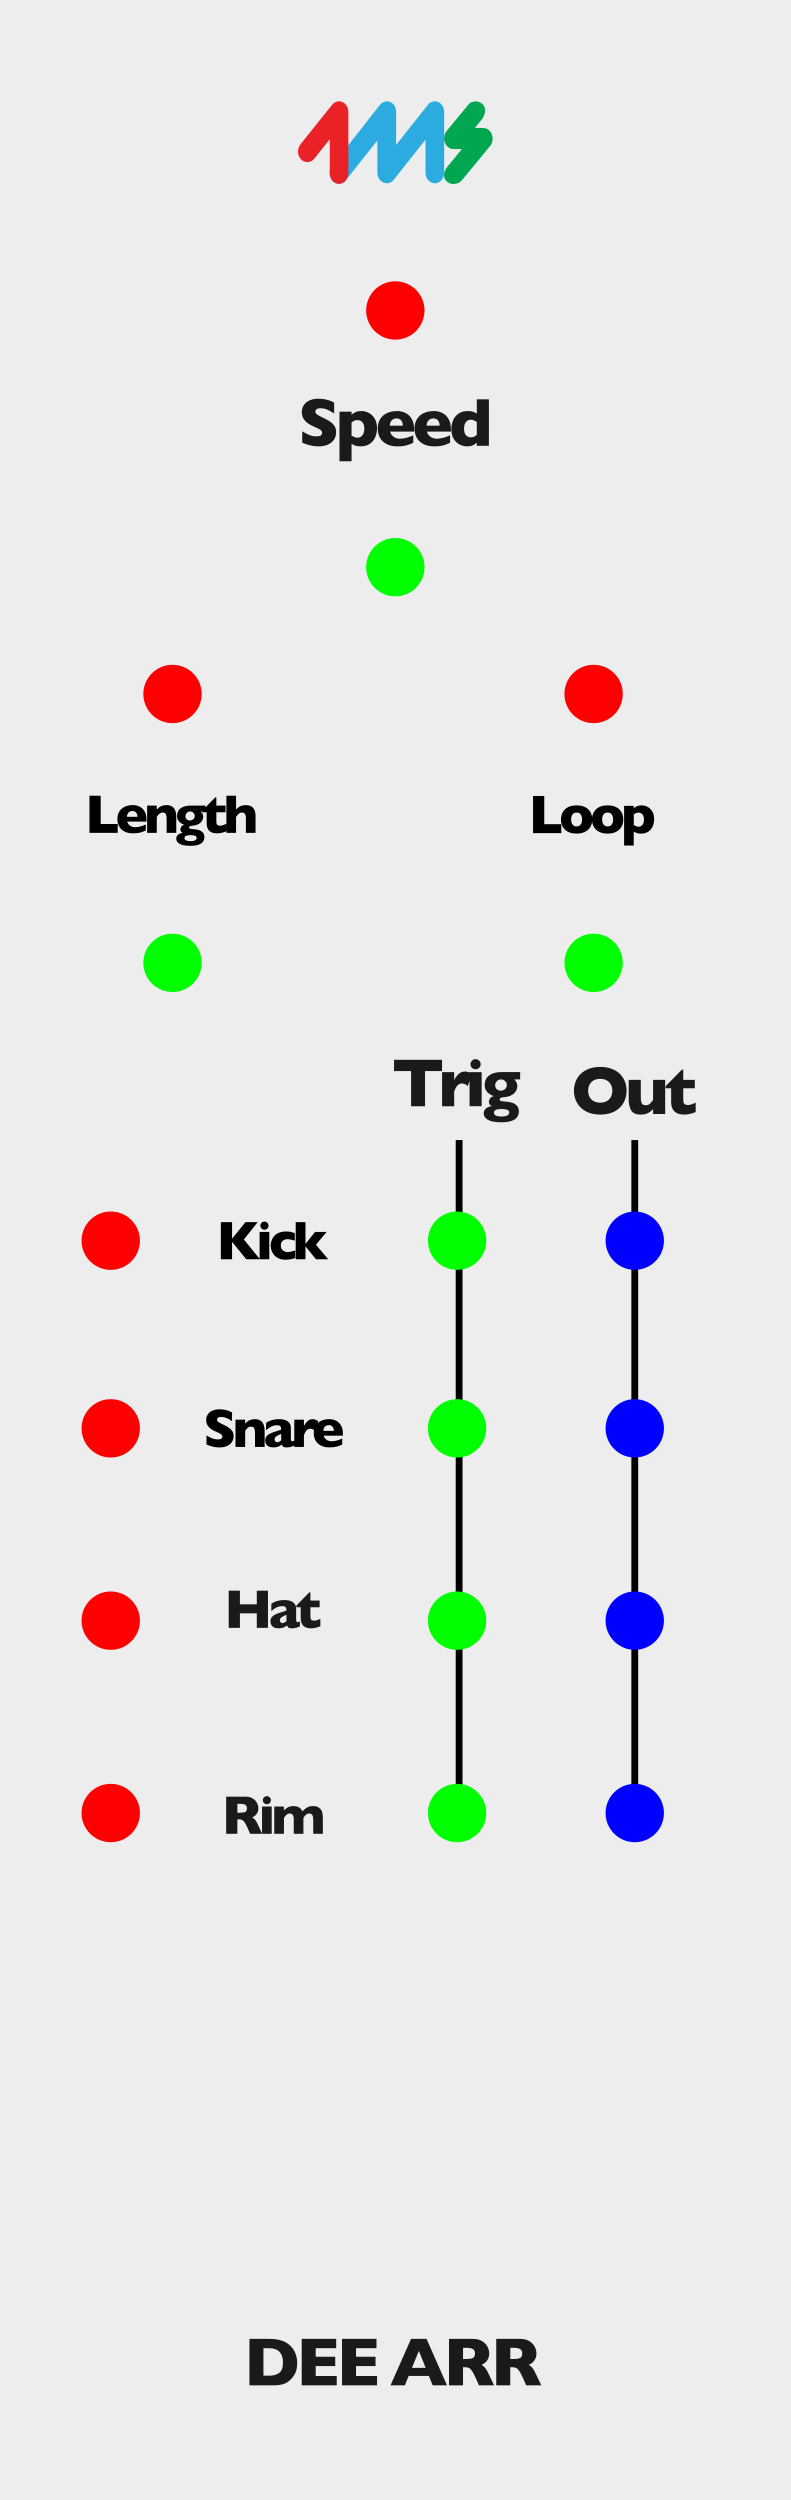
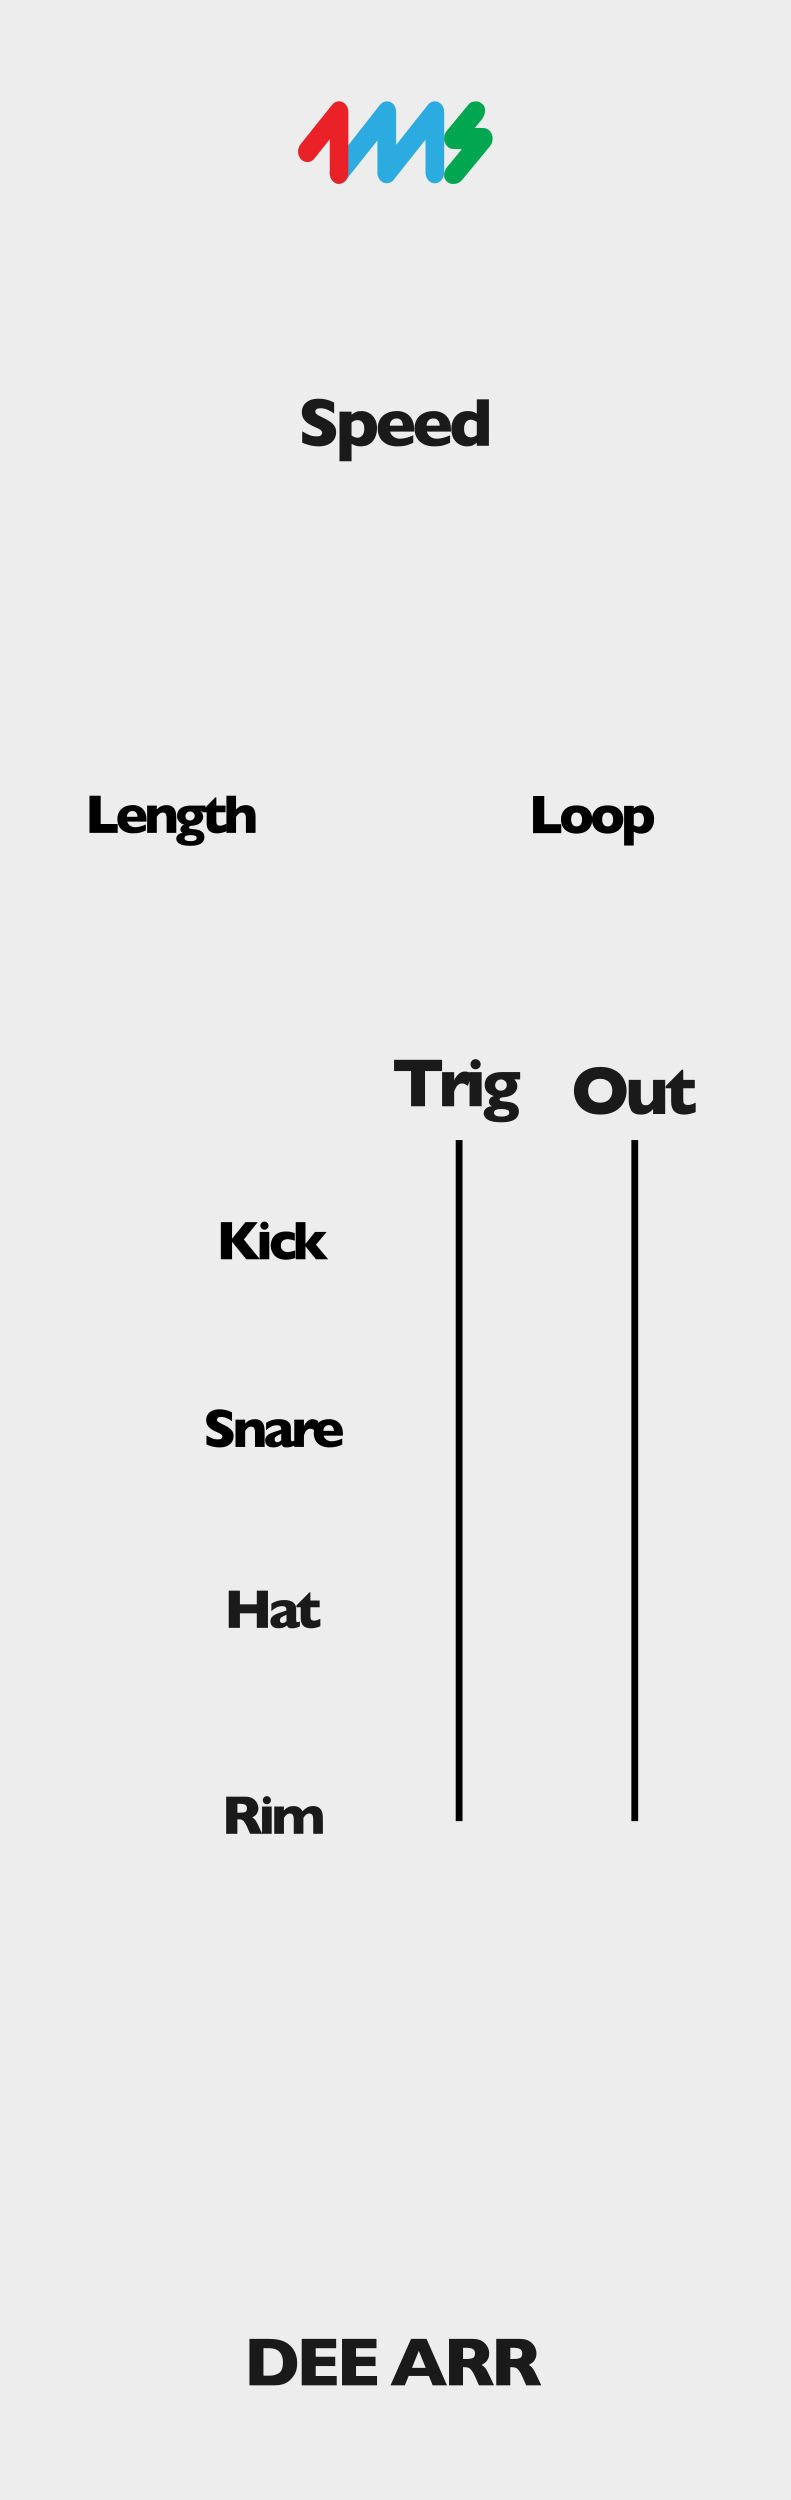
<svg xmlns="http://www.w3.org/2000/svg" width="40.64mm" height="128.5mm" viewBox="0 0 40.64 128.5" version="1.1" id="svg1">
  <defs id="defs1" />
  <g id="layer1" style="display:inline">
    <path style="font-weight:bold;font-size:3.528px;line-height:2.886px;font-family:'Gill Sans';-inkscape-font-specification:'Gill Sans Bold';text-align:center;letter-spacing:-0.212px;word-spacing:-0.132px;text-anchor:middle;fill:#1a1a1a;stroke-width:0.5" d="m 19.36,42.982 h -1.814 v -2.387 h 0.72 v 1.816 h 1.094 z m 2.041,-0.878 q 0,0.262 -0.114,0.467 -0.114,0.205 -0.341,0.324 -0.226,0.119 -0.551,0.119 -0.326,0 -0.553,-0.119 -0.226,-0.119 -0.339,-0.324 -0.112,-0.205 -0.112,-0.467 0,-0.198 0.062,-0.36 0.064,-0.162 0.191,-0.286 0.129,-0.126 0.317,-0.193 0.188,-0.067 0.434,-0.067 0.248,0 0.438,0.069 0.191,0.067 0.315,0.189 0.126,0.122 0.189,0.286 0.064,0.164 0.064,0.362 z m -0.653,0 q 0,-0.208 -0.091,-0.326 -0.09,-0.119 -0.262,-0.119 -0.171,0 -0.262,0.119 -0.09,0.117 -0.09,0.326 0,0.207 0.091,0.327 0.091,0.121 0.26,0.121 0.172,0 0.262,-0.119 0.091,-0.121 0.091,-0.329 z m 2.699,0 q 0,0.262 -0.114,0.467 -0.114,0.205 -0.341,0.324 -0.226,0.119 -0.551,0.119 -0.326,0 -0.553,-0.119 -0.226,-0.119 -0.339,-0.324 -0.112,-0.205 -0.112,-0.467 0,-0.198 0.062,-0.36 0.064,-0.162 0.191,-0.286 0.129,-0.126 0.317,-0.193 0.188,-0.067 0.434,-0.067 0.248,0 0.438,0.069 0.191,0.067 0.315,0.189 0.126,0.122 0.189,0.286 0.064,0.164 0.064,0.362 z m -0.653,0 q 0,-0.208 -0.091,-0.326 -0.09,-0.119 -0.262,-0.119 -0.171,0 -0.262,0.119 -0.09,0.117 -0.09,0.326 0,0.207 0.091,0.327 0.091,0.121 0.26,0.121 0.172,0 0.262,-0.119 0.091,-0.121 0.091,-0.329 z m 2.689,-0.01 q 0,0.176 -0.05,0.339 -0.05,0.164 -0.153,0.296 -0.102,0.131 -0.264,0.208 -0.16,0.076 -0.374,0.076 -0.172,0 -0.272,-0.036 -0.098,-0.036 -0.196,-0.096 v 0.899 h -0.62 v -2.551 h 0.62 v 0.158 q 0.093,-0.081 0.205,-0.134 0.114,-0.055 0.307,-0.055 0.191,0 0.376,0.095 0.184,0.095 0.303,0.296 0.119,0.2 0.119,0.505 z m -0.653,0.014 q 0,-0.158 -0.05,-0.257 -0.05,-0.1 -0.129,-0.143 -0.079,-0.045 -0.164,-0.045 -0.11,0 -0.181,0.036 -0.071,0.034 -0.133,0.088 v 0.67 q 0.033,0.017 0.069,0.04 0.038,0.021 0.074,0.036 0.038,0.015 0.079,0.026 0.043,0.01 0.091,0.01 0.146,0 0.245,-0.124 0.098,-0.124 0.098,-0.338 z" id="text2-8-2" aria-label="Loop" />
    <path id="rect1" style="fill:#ededed;stroke-width:1" d="M -3.264,-1.216 H 44.168 V 130.316 H -3.264 Z" />
    <g id="g2" style="stroke-width:2.835" transform="matrix(0.3527933,0,0,0.3527799,10.15791,3.2942821e-4)">
      <path id="path31" d="m 20.6,26.79 c -0.37,0 -0.71,-0.17 -0.97,-0.47 -0.51,-0.6 -0.52,-1.54 -0.04,-2.16 l 6.97,-8.88 c 0.38,-0.48 1.05,-0.65 1.57,-0.39 0.52,0.26 0.79,0.82 0.79,1.45 v 4.77 l 4.64,-5.85 c 0.38,-0.48 1.01,-0.64 1.53,-0.38 0.5,0.25 0.83,0.81 0.83,1.44 v 8.82 c 0,0.86 -0.61,1.57 -1.36,1.57 -0.75,0 -1.36,-0.7 -1.36,-1.57 v -4.79 l -4.64,5.85 c -0.38,0.48 -1.01,0.64 -1.54,0.38 -0.5,-0.24 -0.83,-0.81 -0.83,-1.44 v -4.67 l -4.61,5.8 c -0.26,0.32 -0.62,0.51 -1,0.51 h 0.02 z" style="fill:#2cabe1;stroke-width:2.835" />
      <path id="path32" d="m 20.6,26.79 c -0.75,0 -1.35,-0.7 -1.35,-1.57 v -4.93 l -2.26,2.84 c -0.5,0.63 -1.44,0.65 -1.97,0.04 -0.51,-0.6 -0.52,-1.53 -0.03,-2.15 l 4.61,-5.76 c 0.26,-0.32 0.63,-0.5 1,-0.5 0.18,0 0.37,0.04 0.54,0.12 0.5,0.25 0.82,0.81 0.82,1.44 v 8.89 c 0,0.86 -0.61,1.57 -1.36,1.57 v 0 z" style="fill:#ea2228;stroke-width:2.835" />
      <path id="path33" d="m 37.2,26.81 v 0 c -0.35,0 -0.68,-0.15 -0.94,-0.42 -0.76,-0.78 -0.14,-1.84 0.29,-2.3 L 38.5,21.73 37.24,21.71 C 36.68,21.7 36.2,21.31 36,20.71 35.81,20.15 35.93,19.5 36.29,19.07 l 3.16,-3.83 c 0.23,-0.28 0.55,-0.48 1.13,-0.47 0.33,0 0.67,0.17 0.92,0.4 0.71,0.66 0.29,1.7 -0.07,2.2 l -1.04,1.26 1.26,0.02 c 0.56,0.01 1.04,0.4 1.24,1 0.19,0.56 0.07,1.21 -0.29,1.64 l -4.1,4.97 c -0.35,0.35 -0.65,0.55 -1.3,0.54 v 0 z" style="fill:#00a650;stroke-width:2.835" />
    </g>
    <path style="font-weight:bold;font-size:3.528px;line-height:2.886px;font-family:'Gill Sans';-inkscape-font-specification:'Gill Sans Bold';text-align:center;letter-spacing:-0.212px;word-spacing:-0.132px;text-anchor:middle;fill:#1a1a1a;stroke-width:0.5" d="m 17.277,22.219 q 0,0.224 -0.115,0.388 -0.114,0.164 -0.319,0.251 -0.205,0.086 -0.47,0.086 -0.074,0 -0.183,-0.01 -0.107,-0.009 -0.286,-0.052 -0.177,-0.043 -0.37,-0.127 v -0.586 q 0.181,0.112 0.355,0.186 0.176,0.074 0.376,0.074 0.184,0 0.238,-0.06 0.055,-0.062 0.055,-0.115 0,-0.096 -0.093,-0.162 -0.093,-0.067 -0.27,-0.138 -0.196,-0.083 -0.345,-0.179 -0.148,-0.098 -0.243,-0.245 -0.093,-0.146 -0.093,-0.346 0,-0.193 0.095,-0.348 0.095,-0.157 0.289,-0.25 0.195,-0.093 0.475,-0.093 0.2,0 0.369,0.04 0.171,0.038 0.281,0.086 0.11,0.048 0.152,0.076 v 0.56 q -0.146,-0.105 -0.327,-0.188 -0.179,-0.083 -0.384,-0.083 -0.134,0 -0.195,0.052 -0.06,0.052 -0.06,0.127 0,0.071 0.06,0.122 0.06,0.052 0.215,0.126 0.276,0.129 0.441,0.233 0.165,0.103 0.258,0.239 0.095,0.134 0.095,0.336 z m 2.102,-0.195 q 0,0.176 -0.05,0.339 -0.05,0.164 -0.153,0.296 -0.102,0.131 -0.264,0.208 -0.16,0.076 -0.374,0.076 -0.172,0 -0.272,-0.036 -0.098,-0.036 -0.196,-0.096 v 0.899 h -0.62 v -2.551 h 0.62 v 0.158 q 0.093,-0.081 0.205,-0.134 0.114,-0.055 0.307,-0.055 0.191,0 0.376,0.095 0.184,0.095 0.303,0.296 0.119,0.2 0.119,0.505 z m -0.653,0.014 q 0,-0.158 -0.05,-0.257 -0.05,-0.1 -0.129,-0.143 -0.079,-0.045 -0.164,-0.045 -0.11,0 -0.181,0.036 -0.071,0.034 -0.133,0.088 v 0.67 q 0.033,0.017 0.069,0.04 0.038,0.021 0.074,0.036 0.038,0.015 0.079,0.026 0.043,0.01 0.091,0.01 0.146,0 0.245,-0.124 0.098,-0.124 0.098,-0.338 z m 2.562,0.148 h -1.235 q 0.036,0.16 0.177,0.262 0.141,0.102 0.32,0.102 0.314,0 0.692,-0.176 v 0.384 q -0.136,0.071 -0.331,0.129 -0.193,0.057 -0.493,0.057 -0.324,0 -0.551,-0.121 -0.227,-0.121 -0.341,-0.327 -0.112,-0.207 -0.112,-0.469 0,-0.258 0.112,-0.462 0.114,-0.205 0.341,-0.32 0.227,-0.117 0.551,-0.117 0.214,0 0.412,0.093 0.2,0.091 0.327,0.301 0.129,0.208 0.129,0.539 z m -0.582,-0.307 q 0,-0.169 -0.084,-0.269 -0.083,-0.102 -0.239,-0.102 -0.155,0 -0.251,0.103 -0.095,0.102 -0.095,0.267 z m 2.474,0.307 h -1.235 q 0.036,0.16 0.177,0.262 0.141,0.102 0.32,0.102 0.314,0 0.692,-0.176 v 0.384 q -0.136,0.071 -0.331,0.129 -0.193,0.057 -0.493,0.057 -0.324,0 -0.551,-0.121 -0.227,-0.121 -0.341,-0.327 -0.112,-0.207 -0.112,-0.469 0,-0.258 0.112,-0.462 0.114,-0.205 0.341,-0.32 0.227,-0.117 0.551,-0.117 0.214,0 0.412,0.093 0.2,0.091 0.327,0.301 0.129,0.208 0.129,0.539 z m -0.582,-0.307 q 0,-0.169 -0.084,-0.269 -0.083,-0.102 -0.239,-0.102 -0.155,0 -0.251,0.103 -0.095,0.102 -0.095,0.267 z m 2.531,1.034 h -0.622 v -0.158 q -0.098,0.083 -0.208,0.136 -0.109,0.053 -0.301,0.053 -0.191,0 -0.376,-0.095 -0.184,-0.095 -0.303,-0.295 -0.119,-0.202 -0.119,-0.506 0,-0.239 0.09,-0.448 0.09,-0.21 0.281,-0.341 0.191,-0.131 0.469,-0.131 0.172,0 0.279,0.038 0.107,0.038 0.189,0.096 v -0.737 h 0.622 z m -0.622,-0.558 v -0.67 q -0.109,-0.06 -0.171,-0.086 -0.06,-0.026 -0.143,-0.026 -0.146,0 -0.245,0.124 -0.096,0.124 -0.096,0.338 0,0.233 0.102,0.339 0.103,0.105 0.239,0.105 0.112,0 0.181,-0.034 0.069,-0.036 0.133,-0.09 z" id="text2" aria-label="Speed" />
    <path style="font-weight:bold;font-size:3.528px;line-height:2.886px;font-family:'Gill Sans';-inkscape-font-specification:'Gill Sans Bold';text-align:center;letter-spacing:-0.212px;word-spacing:-0.132px;text-anchor:middle;fill:#1a1a1a;stroke-width:0.5" d="M 22.722,55.054 H 21.847 v 1.807 h -0.718 v -1.807 h -0.875 v -0.58 h 2.468 z m 1.547,0.148 -0.229,0.622 q -0.141,-0.134 -0.286,-0.134 -0.131,0 -0.227,0.09 -0.095,0.088 -0.183,0.327 v 0.754 h -0.62 v -1.754 h 0.62 v 0.424 q 0.059,-0.157 0.207,-0.305 0.148,-0.15 0.348,-0.15 0.105,0 0.183,0.031 0.079,0.031 0.188,0.095 z m 0.438,-0.5 q 0,0.109 -0.078,0.184 -0.078,0.076 -0.184,0.076 -0.072,0 -0.133,-0.034 -0.059,-0.034 -0.093,-0.093 -0.034,-0.06 -0.034,-0.133 0,-0.107 0.076,-0.184 0.076,-0.078 0.184,-0.078 0.107,0 0.184,0.078 0.078,0.078 0.078,0.184 z m 0.05,2.158 h -0.622 v -1.754 h 0.622 z m 1.979,-1.38 h -0.307 q 0.162,0.141 0.162,0.346 0,0.109 -0.047,0.208 -0.045,0.1 -0.134,0.177 -0.088,0.078 -0.219,0.127 -0.129,0.048 -0.296,0.059 -0.215,0.009 -0.215,0.115 0,0.041 0.028,0.06 0.028,0.019 0.086,0.029 0.06,0.009 0.202,0.021 0.16,0.014 0.298,0.048 0.138,0.034 0.257,0.145 0.119,0.11 0.119,0.315 0,0.164 -0.09,0.289 -0.088,0.126 -0.286,0.196 -0.198,0.071 -0.524,0.071 -0.469,0 -0.689,-0.126 -0.219,-0.126 -0.219,-0.336 0,-0.057 0.028,-0.131 0.029,-0.074 0.121,-0.143 0.093,-0.069 0.269,-0.093 -0.062,-0.022 -0.107,-0.086 -0.045,-0.065 -0.045,-0.136 0,-0.091 0.062,-0.181 0.064,-0.09 0.205,-0.115 -0.196,-0.052 -0.339,-0.195 -0.143,-0.143 -0.143,-0.37 0,-0.172 0.065,-0.301 0.067,-0.129 0.184,-0.21 0.117,-0.081 0.272,-0.119 0.155,-0.04 0.339,-0.04 h 0.963 z m -0.686,0.296 q 0,-0.133 -0.091,-0.212 -0.09,-0.081 -0.202,-0.081 -0.143,0 -0.226,0.096 -0.081,0.096 -0.081,0.203 0,0.074 0.034,0.138 0.036,0.064 0.1,0.103 0.065,0.038 0.155,0.038 0.134,0 0.222,-0.084 0.088,-0.084 0.088,-0.202 z m 0.124,1.411 q 0,-0.115 -0.124,-0.15 -0.122,-0.033 -0.253,-0.033 -0.215,0 -0.312,0.045 -0.095,0.047 -0.095,0.146 0,0.196 0.396,0.196 0.177,0 0.282,-0.052 0.105,-0.05 0.105,-0.153 z" id="text2-8-6" aria-label="Trig" />
    <path style="font-weight:bold;font-size:3.528px;line-height:2.886px;font-family:'Gill Sans';-inkscape-font-specification:'Gill Sans Bold';text-align:center;letter-spacing:-0.212px;word-spacing:-0.132px;text-anchor:middle;fill:#1a1a1a;stroke-width:0.5" d="m 32.207,56.064 q 0,0.334 -0.155,0.615 -0.153,0.281 -0.458,0.446 -0.305,0.165 -0.742,0.165 -0.443,0 -0.749,-0.172 -0.307,-0.172 -0.456,-0.453 -0.148,-0.281 -0.148,-0.601 0,-0.322 0.148,-0.601 0.148,-0.281 0.455,-0.451 0.308,-0.172 0.751,-0.172 0.331,0 0.589,0.098 0.26,0.098 0.427,0.267 0.167,0.167 0.253,0.391 0.086,0.222 0.086,0.469 z m -0.734,0 q 0,-0.134 -0.04,-0.245 -0.04,-0.112 -0.121,-0.193 -0.079,-0.083 -0.195,-0.127 -0.115,-0.047 -0.267,-0.047 -0.289,0 -0.455,0.169 -0.165,0.169 -0.165,0.443 0,0.274 0.165,0.444 0.167,0.169 0.455,0.169 0.198,0 0.338,-0.078 0.14,-0.079 0.212,-0.217 0.072,-0.14 0.072,-0.319 z m 2.717,1.195 h -0.622 v -0.25 q -0.131,0.141 -0.276,0.212 -0.143,0.069 -0.345,0.069 -0.398,0 -0.515,-0.231 -0.117,-0.233 -0.117,-0.524 v -1.03 h 0.622 v 0.947 q 0,0.143 0.047,0.251 0.048,0.107 0.207,0.107 0.136,0 0.215,-0.078 0.079,-0.078 0.162,-0.198 v -1.03 h 0.622 z m 1.568,-0.102 q -0.096,0.047 -0.267,0.09 -0.169,0.043 -0.324,0.043 -0.67,0 -0.67,-0.655 v -0.699 h -0.281 v -0.109 l 0.832,-0.847 h 0.071 v 0.525 h 0.593 v 0.431 h -0.593 v 0.562 q 0,0.098 0.012,0.158 0.012,0.06 0.067,0.102 0.057,0.04 0.171,0.04 0.148,0 0.389,-0.124 z" id="text2-8-6-2" aria-label="Out" />
    <path style="fill:none;stroke:#000000;stroke-width:0.35;stroke-linecap:square;stroke-linejoin:round;stroke-dasharray:none;stroke-dashoffset:0;stroke-opacity:1;paint-order:markers fill stroke" d="M 32.627,58.775 V 93.43" id="path5-7" />
    <path style="fill:none;stroke:#000000;stroke-width:0.35;stroke-linecap:square;stroke-linejoin:round;stroke-dasharray:none;stroke-dashoffset:0;stroke-opacity:1;paint-order:markers fill stroke" d="M 23.599,58.775 V 93.43" id="path5-7-0" />
    <path style="font-weight:bold;font-size:2.822px;line-height:2.309px;font-family:'Gill Sans';-inkscape-font-specification:'Gill Sans Bold';text-align:center;letter-spacing:-0.212px;word-spacing:-0.132px;text-anchor:middle;stroke-width:0.35;stroke-linecap:square;stroke-linejoin:round;paint-order:markers fill stroke" d="m 13.361,64.726 h -0.703 l -0.73,-0.894 v 0.894 h -0.576 v -1.91 h 0.576 v 0.854 l 0.692,-0.854 h 0.626 l -0.711,0.894 z m 0.44,-1.727 q 0,0.087 -0.062,0.147 -0.062,0.061 -0.147,0.061 -0.058,0 -0.106,-0.028 -0.047,-0.028 -0.074,-0.074 -0.028,-0.048 -0.028,-0.106 0,-0.085 0.061,-0.147 0.061,-0.062 0.147,-0.062 0.085,0 0.147,0.062 0.062,0.062 0.062,0.147 z m 0.04,1.727 h -0.497 v -1.403 h 0.497 z M 15.173,64.661 q -0.062,0.023 -0.131,0.044 -0.069,0.019 -0.156,0.032 -0.085,0.014 -0.187,0.014 -0.23,0 -0.39,-0.077 -0.158,-0.079 -0.245,-0.196 -0.085,-0.119 -0.119,-0.241 -0.033,-0.123 -0.033,-0.216 0,-0.094 0.033,-0.216 0.034,-0.123 0.119,-0.237 0.084,-0.114 0.243,-0.192 0.16,-0.077 0.393,-0.077 0.156,0 0.254,0.022 0.098,0.022 0.198,0.059 v 0.39 q -0.243,-0.077 -0.379,-0.077 -0.132,0 -0.236,0.08 -0.102,0.08 -0.102,0.248 0,0.112 0.051,0.189 0.051,0.076 0.13,0.112 0.079,0.036 0.157,0.036 0.074,0 0.169,-0.022 0.095,-0.022 0.232,-0.063 z m 1.697,0.065 h -0.63 l -0.539,-0.666 v 0.666 h -0.502 v -1.91 h 0.502 v 1.12 l 0.492,-0.613 h 0.595 l -0.548,0.655 z" id="text3" aria-label="Kick" />
    <path style="font-weight:bold;font-size:2.822px;line-height:2.309px;font-family:'Gill Sans';-inkscape-font-specification:'Gill Sans Bold';text-align:center;letter-spacing:-0.212px;word-spacing:-0.132px;text-anchor:middle;stroke-width:0.35;stroke-linecap:square;stroke-linejoin:round;paint-order:markers fill stroke" d="m 12.007,73.818 q 0,0.179 -0.092,0.31 -0.091,0.131 -0.255,0.201 -0.164,0.069 -0.376,0.069 -0.059,0 -0.146,-0.008 -0.085,-0.007 -0.229,-0.041 -0.142,-0.034 -0.296,-0.102 v -0.469 q 0.145,0.09 0.284,0.149 0.141,0.059 0.3,0.059 0.147,0 0.19,-0.048 0.044,-0.05 0.044,-0.092 0,-0.077 -0.074,-0.13 -0.074,-0.054 -0.216,-0.11 -0.157,-0.066 -0.276,-0.143 -0.119,-0.079 -0.194,-0.196 -0.074,-0.117 -0.074,-0.277 0,-0.154 0.076,-0.278 0.076,-0.125 0.232,-0.2 0.156,-0.074 0.38,-0.074 0.16,0 0.295,0.032 0.136,0.03 0.225,0.069 0.088,0.039 0.121,0.061 v 0.448 q -0.117,-0.084 -0.262,-0.15 -0.143,-0.066 -0.307,-0.066 -0.107,0 -0.156,0.041 -0.048,0.041 -0.048,0.102 0,0.057 0.048,0.098 0.048,0.041 0.172,0.101 0.22,0.103 0.353,0.186 0.132,0.083 0.207,0.192 0.076,0.107 0.076,0.269 z m 1.596,0.555 h -0.496 v -0.757 q 0,-0.116 -0.039,-0.201 -0.037,-0.087 -0.165,-0.087 -0.061,0 -0.107,0.023 -0.045,0.022 -0.083,0.058 -0.036,0.036 -0.061,0.069 -0.025,0.033 -0.051,0.07 v 0.824 H 12.105 V 72.97 h 0.496 v 0.201 q 0.117,-0.125 0.234,-0.175 0.119,-0.051 0.263,-0.051 0.504,0 0.504,0.604 z m 1.541,-0.07 q -0.109,0.043 -0.201,0.069 -0.092,0.026 -0.222,0.026 -0.123,0 -0.171,-0.043 -0.048,-0.044 -0.069,-0.106 -0.08,0.065 -0.178,0.107 -0.098,0.041 -0.256,0.041 -0.153,0 -0.248,-0.052 -0.094,-0.054 -0.132,-0.134 -0.037,-0.081 -0.037,-0.167 0,-0.13 0.065,-0.214 0.066,-0.085 0.176,-0.139 0.11,-0.054 0.292,-0.112 0.103,-0.033 0.156,-0.05 0.054,-0.018 0.08,-0.028 0.026,-0.01 0.055,-0.025 0,-0.102 -0.041,-0.16 -0.041,-0.058 -0.179,-0.058 -0.163,0 -0.302,0.072 -0.139,0.072 -0.255,0.185 v -0.38 q 0.092,-0.066 0.2,-0.107 0.107,-0.043 0.225,-0.063 0.117,-0.021 0.237,-0.021 0.305,0 0.458,0.119 0.154,0.117 0.154,0.324 v 0.542 q 0,0.077 0.014,0.116 0.015,0.037 0.054,0.037 0.047,0 0.127,-0.04 z m -0.69,-0.269 v -0.332 q -0.176,0.072 -0.258,0.13 -0.081,0.057 -0.081,0.154 0,0.07 0.04,0.107 0.041,0.037 0.095,0.037 0.051,0 0.101,-0.028 0.051,-0.029 0.103,-0.069 z m 1.908,-0.988 -0.183,0.497 q -0.113,-0.107 -0.229,-0.107 -0.105,0 -0.182,0.072 -0.076,0.07 -0.146,0.262 v 0.604 H 15.126 v -1.403 h 0.496 v 0.339 q 0.047,-0.125 0.165,-0.244 0.119,-0.12 0.278,-0.12 0.084,0 0.146,0.025 0.063,0.025 0.15,0.076 z m 1.264,0.746 h -0.988 q 0.029,0.128 0.142,0.209 0.113,0.081 0.256,0.081 0.251,0 0.554,-0.141 v 0.307 q -0.109,0.057 -0.265,0.103 -0.154,0.045 -0.394,0.045 -0.259,0 -0.441,-0.096 -0.182,-0.096 -0.273,-0.262 -0.09,-0.165 -0.09,-0.375 0,-0.207 0.09,-0.369 0.091,-0.164 0.273,-0.256 0.182,-0.094 0.441,-0.094 0.171,0 0.329,0.074 0.16,0.073 0.262,0.241 0.103,0.167 0.103,0.431 z m -0.466,-0.245 q 0,-0.135 -0.068,-0.215 -0.066,-0.081 -0.192,-0.081 -0.124,0 -0.201,0.083 -0.076,0.081 -0.076,0.214 z" id="text3-8" aria-label="Snare" />
    <path style="font-weight:bold;font-size:2.822px;line-height:2.309px;font-family:'Gill Sans';-inkscape-font-specification:'Gill Sans Bold';text-align:center;letter-spacing:-0.212px;word-spacing:-0.132px;text-anchor:middle;stroke-width:0.35;stroke-linecap:square;stroke-linejoin:round;paint-order:markers fill stroke" d="M 6.05,42.81 H 4.599 v -1.91 h 0.576 v 1.452 H 6.05 Z M 7.531,42.229 H 6.543 q 0.029,0.128 0.142,0.209 0.113,0.081 0.256,0.081 0.251,0 0.554,-0.141 v 0.307 q -0.109,0.057 -0.265,0.103 -0.154,0.045 -0.394,0.045 -0.259,0 -0.441,-0.096 -0.182,-0.096 -0.273,-0.262 -0.09,-0.165 -0.09,-0.375 0,-0.207 0.09,-0.369 0.091,-0.164 0.273,-0.256 0.182,-0.094 0.441,-0.094 0.171,0 0.329,0.074 0.16,0.073 0.262,0.241 0.103,0.167 0.103,0.431 z M 7.065,41.983 q 0,-0.135 -0.068,-0.215 -0.066,-0.081 -0.192,-0.081 -0.124,0 -0.201,0.083 -0.076,0.081 -0.076,0.214 z M 9.061,42.81 H 8.565 v -0.757 q 0,-0.116 -0.039,-0.201 -0.037,-0.087 -0.165,-0.087 -0.061,0 -0.107,0.023 -0.045,0.022 -0.083,0.058 -0.036,0.036 -0.061,0.069 -0.025,0.033 -0.051,0.07 V 42.81 H 7.563 v -1.403 h 0.496 v 0.201 q 0.117,-0.125 0.234,-0.175 0.119,-0.051 0.263,-0.051 0.504,0 0.504,0.604 z m 1.497,-1.104 h -0.245 q 0.13,0.113 0.13,0.277 0,0.087 -0.037,0.167 -0.036,0.08 -0.107,0.142 -0.07,0.062 -0.175,0.102 -0.103,0.039 -0.237,0.047 -0.172,0.007 -0.172,0.092 0,0.033 0.022,0.048 0.022,0.015 0.069,0.023 0.048,0.007 0.161,0.017 0.128,0.011 0.238,0.039 0.11,0.028 0.205,0.116 0.095,0.088 0.095,0.252 0,0.131 -0.072,0.232 -0.07,0.101 -0.229,0.157 -0.158,0.057 -0.419,0.057 -0.375,0 -0.551,-0.101 -0.175,-0.101 -0.175,-0.269 0,-0.045 0.022,-0.105 0.023,-0.059 0.096,-0.114 0.074,-0.055 0.215,-0.074 -0.05,-0.018 -0.085,-0.069 -0.036,-0.052 -0.036,-0.109 0,-0.073 0.05,-0.145 0.051,-0.072 0.164,-0.092 -0.157,-0.041 -0.271,-0.156 -0.114,-0.114 -0.114,-0.296 0,-0.138 0.052,-0.241 0.054,-0.103 0.147,-0.168 0.094,-0.065 0.218,-0.095 0.124,-0.032 0.271,-0.032 h 0.77 z m -0.548,0.237 q 0,-0.106 -0.073,-0.169 -0.072,-0.065 -0.161,-0.065 -0.114,0 -0.181,0.077 -0.065,0.077 -0.065,0.163 0,0.059 0.028,0.11 0.029,0.051 0.08,0.083 0.052,0.03 0.124,0.03 0.107,0 0.178,-0.068 0.07,-0.068 0.07,-0.161 z m 0.099,1.129 q 0,-0.092 -0.099,-0.12 -0.098,-0.026 -0.203,-0.026 -0.172,0 -0.249,0.036 -0.076,0.037 -0.076,0.117 0,0.157 0.317,0.157 0.142,0 0.226,-0.041 0.084,-0.04 0.084,-0.123 z m 1.522,-0.343 q -0.077,0.037 -0.214,0.072 -0.135,0.034 -0.259,0.034 -0.536,0 -0.536,-0.524 v -0.559 h -0.225 v -0.087 l 0.666,-0.678 h 0.057 v 0.42 h 0.474 v 0.345 h -0.474 v 0.449 q 0,0.079 0.01,0.127 0.01,0.048 0.054,0.081 0.045,0.032 0.136,0.032 0.119,0 0.311,-0.099 z m 1.504,0.081 h -0.496 v -0.728 q 0,-0.008 0,-0.015 0.001,-0.008 0.001,-0.033 0,-0.101 -0.043,-0.185 -0.043,-0.084 -0.163,-0.084 -0.094,0 -0.165,0.063 -0.072,0.062 -0.136,0.157 V 42.81 h -0.496 v -1.91 h 0.496 v 0.708 q 0.123,-0.131 0.243,-0.178 0.12,-0.048 0.255,-0.048 0.504,0 0.504,0.566 z" id="text4" aria-label="Length" />
    <path style="font-weight:bold;font-size:2.822px;line-height:2.309px;font-family:'Gill Sans';-inkscape-font-specification:'Gill Sans Bold';text-align:center;letter-spacing:-0.212px;word-spacing:-0.132px;text-anchor:middle;stroke-width:0.35;stroke-linecap:square;stroke-linejoin:round;paint-order:markers fill stroke" d="m 28.85,42.823 h -1.451 v -1.91 h 0.576 v 1.452 h 0.875 z m 1.591,-0.703 q 0,0.209 -0.091,0.373 -0.091,0.164 -0.273,0.259 -0.181,0.095 -0.441,0.095 -0.26,0 -0.442,-0.095 -0.181,-0.095 -0.271,-0.259 -0.09,-0.164 -0.09,-0.373 0,-0.158 0.05,-0.288 0.051,-0.13 0.153,-0.229 0.103,-0.101 0.254,-0.154 0.15,-0.054 0.347,-0.054 0.198,0 0.35,0.055 0.153,0.054 0.252,0.152 0.101,0.098 0.152,0.229 0.051,0.131 0.051,0.289 z m -0.522,0 q 0,-0.167 -0.073,-0.26 -0.072,-0.095 -0.209,-0.095 -0.136,0 -0.209,0.095 -0.072,0.094 -0.072,0.26 0,0.165 0.073,0.262 0.073,0.096 0.208,0.096 0.138,0 0.209,-0.095 0.073,-0.096 0.073,-0.263 z m 2.117,0 q 0,0.209 -0.091,0.373 -0.091,0.164 -0.273,0.259 -0.181,0.095 -0.441,0.095 -0.26,0 -0.442,-0.095 -0.181,-0.095 -0.271,-0.259 -0.09,-0.164 -0.09,-0.373 0,-0.158 0.05,-0.288 0.051,-0.13 0.153,-0.229 0.103,-0.101 0.254,-0.154 0.15,-0.054 0.347,-0.054 0.198,0 0.35,0.055 0.153,0.054 0.252,0.152 0.101,0.098 0.152,0.229 0.051,0.131 0.051,0.289 z m -0.522,0 q 0,-0.167 -0.073,-0.26 -0.072,-0.095 -0.209,-0.095 -0.136,0 -0.209,0.095 -0.072,0.094 -0.072,0.26 0,0.165 0.073,0.262 0.073,0.096 0.208,0.096 0.138,0 0.209,-0.095 0.073,-0.096 0.073,-0.263 z m 2.109,-0.008 q 0,0.141 -0.04,0.271 -0.04,0.131 -0.123,0.237 -0.081,0.105 -0.211,0.167 -0.128,0.061 -0.299,0.061 -0.138,0 -0.218,-0.029 -0.079,-0.029 -0.157,-0.077 v 0.719 h -0.496 v -2.041 h 0.496 v 0.127 q 0.074,-0.065 0.164,-0.107 0.091,-0.044 0.245,-0.044 0.153,0 0.3,0.076 0.147,0.076 0.243,0.237 0.095,0.16 0.095,0.404 z m -0.522,0.011 q 0,-0.127 -0.04,-0.205 -0.04,-0.08 -0.103,-0.114 -0.063,-0.036 -0.131,-0.036 -0.088,0 -0.145,0.029 -0.057,0.028 -0.106,0.07 v 0.536 q 0.026,0.014 0.055,0.032 0.03,0.017 0.059,0.029 0.03,0.012 0.063,0.021 0.034,0.008 0.073,0.008 0.117,0 0.196,-0.099 0.079,-0.099 0.079,-0.27 z" id="text4-3" aria-label="Loop" />
    <path style="font-weight:bold;font-size:3.528px;line-height:2.886px;font-family:'Gill Sans';-inkscape-font-specification:'Gill Sans Bold';text-align:center;letter-spacing:-0.212px;word-spacing:-0.132px;text-anchor:middle;fill:#1a1a1a;stroke-width:0.35;stroke-linecap:square;stroke-linejoin:round;paint-order:markers fill stroke" d="m 15.276,121.455 q 0,0.367 -0.134,0.589 -0.133,0.222 -0.314,0.36 -0.257,0.202 -0.718,0.202 h -1.288 v -2.387 h 0.992 q 0.224,0 0.382,0.024 0.16,0.022 0.288,0.066 0.127,0.041 0.217,0.095 0.09,0.052 0.16,0.112 0.122,0.1 0.214,0.236 0.093,0.136 0.146,0.315 0.055,0.179 0.055,0.389 z m -0.732,-0.031 q 0,-0.291 -0.112,-0.453 -0.11,-0.164 -0.267,-0.219 -0.155,-0.055 -0.317,-0.055 h -0.307 v 1.414 h 0.307 q 0.282,0 0.489,-0.134 0.207,-0.134 0.207,-0.553 z m 2.765,1.182 H 15.508 v -2.387 h 1.771 v 0.479 h -1.051 v 0.438 h 1.003 v 0.481 h -1.003 v 0.51 h 1.08 z m 2.071,0 h -1.8 v -2.387 h 1.771 v 0.479 h -1.051 v 0.438 h 1.003 v 0.481 h -1.003 v 0.51 h 1.08 z m 3.596,0 h -0.737 l -0.195,-0.484 h -1.037 l -0.198,0.484 h -0.737 l 1.056,-2.387 h 0.796 z m -1.097,-0.899 -0.35,-0.872 -0.353,0.872 z m 3.514,0.899 H 24.618 l -0.188,-0.424 q -0.103,-0.233 -0.186,-0.339 -0.083,-0.109 -0.162,-0.138 -0.078,-0.031 -0.202,-0.031 h -0.081 v 0.932 h -0.72 v -2.387 h 1.225 q 0.296,0 0.486,0.121 0.189,0.121 0.272,0.293 0.084,0.172 0.084,0.327 0,0.181 -0.071,0.307 -0.069,0.124 -0.146,0.181 -0.078,0.057 -0.174,0.109 0.115,0.067 0.189,0.16 0.076,0.091 0.205,0.372 z m -0.978,-1.633 q 0,-0.165 -0.109,-0.231 -0.109,-0.066 -0.353,-0.066 h -0.152 v 0.575 h 0.155 q 0.264,0 0.36,-0.057 0.098,-0.059 0.098,-0.222 z m 3.406,1.633 H 27.046 l -0.188,-0.424 q -0.103,-0.233 -0.186,-0.339 -0.083,-0.109 -0.162,-0.138 -0.078,-0.031 -0.202,-0.031 h -0.081 v 0.932 h -0.72 v -2.387 h 1.225 q 0.296,0 0.486,0.121 0.189,0.121 0.272,0.293 0.084,0.172 0.084,0.327 0,0.181 -0.071,0.307 -0.069,0.124 -0.146,0.181 -0.078,0.057 -0.174,0.109 0.115,0.067 0.189,0.16 0.076,0.091 0.205,0.372 z m -0.978,-1.633 q 0,-0.165 -0.109,-0.231 -0.109,-0.066 -0.353,-0.066 h -0.152 v 0.575 h 0.155 q 0.264,0 0.36,-0.057 0.098,-0.059 0.098,-0.222 z" id="text5" aria-label="DEE ARR" />
    <path style="font-weight:bold;font-size:2.822px;line-height:2.309px;font-family:'Gill Sans';-inkscape-font-specification:'Gill Sans Bold';text-align:center;letter-spacing:-0.212px;word-spacing:-0.132px;text-anchor:middle;fill:#1a1a1a;stroke-width:0.35;stroke-linecap:square;stroke-linejoin:round;paint-order:markers fill stroke" d="M 13.773,83.671 H 13.199 V 82.926 H 12.332 v 0.746 h -0.576 v -1.91 h 0.576 v 0.701 h 0.867 v -0.701 h 0.575 z m 1.642,-0.07 q -0.109,0.043 -0.201,0.069 -0.092,0.026 -0.222,0.026 -0.123,0 -0.171,-0.043 -0.048,-0.044 -0.069,-0.106 -0.08,0.065 -0.178,0.107 -0.098,0.041 -0.256,0.041 -0.153,0 -0.248,-0.052 -0.094,-0.054 -0.132,-0.134 -0.037,-0.081 -0.037,-0.167 0,-0.13 0.065,-0.214 0.066,-0.085 0.176,-0.139 0.11,-0.054 0.292,-0.112 0.103,-0.033 0.156,-0.05 0.054,-0.018 0.08,-0.028 0.026,-0.01 0.055,-0.025 0,-0.102 -0.041,-0.16 -0.041,-0.058 -0.179,-0.058 -0.163,0 -0.302,0.072 -0.139,0.072 -0.255,0.185 v -0.38 q 0.092,-0.066 0.2,-0.107 0.107,-0.043 0.225,-0.063 0.117,-0.021 0.237,-0.021 0.305,0 0.458,0.119 0.154,0.117 0.154,0.324 v 0.542 q 0,0.077 0.014,0.116 0.015,0.037 0.054,0.037 0.047,0 0.127,-0.04 z m -0.69,-0.269 v -0.332 q -0.176,0.072 -0.258,0.13 -0.081,0.057 -0.081,0.154 0,0.07 0.04,0.107 0.041,0.037 0.095,0.037 0.051,0 0.101,-0.028 0.051,-0.029 0.103,-0.069 z m 1.741,0.258 q -0.077,0.037 -0.214,0.072 -0.135,0.034 -0.259,0.034 -0.536,0 -0.536,-0.524 v -0.559 h -0.225 v -0.087 l 0.666,-0.678 h 0.057 v 0.42 h 0.474 v 0.345 h -0.474 v 0.449 q 0,0.079 0.01,0.127 0.01,0.048 0.054,0.081 0.045,0.032 0.136,0.032 0.119,0 0.311,-0.099 z" id="text6" aria-label="Hat" />
    <path style="font-weight:bold;font-size:2.822px;line-height:2.309px;font-family:'Gill Sans';-inkscape-font-specification:'Gill Sans Bold';text-align:center;letter-spacing:-0.212px;word-spacing:-0.132px;text-anchor:middle;fill:#1a1a1a;stroke-width:0.35;stroke-linecap:square;stroke-linejoin:round;paint-order:markers fill stroke" d="m 13.475,94.257 h -0.619 l -0.15,-0.339 q -0.083,-0.186 -0.149,-0.271 -0.066,-0.087 -0.13,-0.11 -0.062,-0.025 -0.161,-0.025 h -0.065 v 0.746 h -0.576 v -1.91 h 0.98 q 0.237,0 0.389,0.096 0.152,0.096 0.218,0.234 0.068,0.138 0.068,0.262 0,0.145 -0.057,0.245 -0.055,0.099 -0.117,0.145 -0.062,0.045 -0.139,0.087 0.092,0.054 0.152,0.128 0.061,0.073 0.164,0.298 z m -0.783,-1.306 q 0,-0.132 -0.087,-0.185 -0.087,-0.052 -0.282,-0.052 h -0.121 v 0.46 h 0.124 q 0.211,0 0.288,-0.045 0.079,-0.047 0.079,-0.178 z m 1.234,-0.42 q 0,0.087 -0.062,0.147 -0.062,0.061 -0.147,0.061 -0.058,0 -0.106,-0.028 -0.047,-0.028 -0.074,-0.074 -0.028,-0.048 -0.028,-0.106 0,-0.085 0.061,-0.147 0.061,-0.062 0.147,-0.062 0.085,0 0.147,0.062 0.062,0.062 0.062,0.147 z m 0.04,1.727 h -0.497 v -1.403 h 0.497 z m 2.63,0 h -0.496 v -0.748 q 0,-0.149 -0.05,-0.222 -0.048,-0.074 -0.154,-0.074 -0.103,0 -0.169,0.063 -0.066,0.062 -0.132,0.157 v 0.824 h -0.496 v -0.748 q 0,-0.142 -0.045,-0.219 -0.045,-0.077 -0.161,-0.077 -0.055,0 -0.102,0.022 -0.045,0.022 -0.074,0.05 -0.029,0.028 -0.07,0.081 -0.041,0.054 -0.052,0.068 v 0.824 H 14.096 v -1.403 h 0.496 v 0.201 q 0.112,-0.119 0.227,-0.172 0.116,-0.054 0.267,-0.054 0.072,0 0.136,0.014 0.065,0.012 0.127,0.044 0.063,0.032 0.114,0.087 0.051,0.055 0.081,0.128 0.12,-0.135 0.248,-0.204 0.13,-0.069 0.298,-0.069 0.168,0 0.281,0.068 0.114,0.068 0.168,0.196 0.055,0.127 0.055,0.309 z" id="text6-6" aria-label="Rim" />
  </g>
-   <g id="layer2" style="display:inline">
+   <g id="layer2" style="display:none">
    <circle style="fill:#ff0000;stroke-width:0.35;stroke-linecap:square;stroke-linejoin:round;paint-order:markers fill stroke" id="path2" cx="5.692" cy="63.771" r="1.5" />
    <circle style="display:inline;fill:#ff0000;stroke-width:0.35;stroke-linecap:square;stroke-linejoin:round;paint-order:markers fill stroke" id="path2-5" cx="5.692" cy="73.417" r="1.5" />
    <circle style="display:inline;fill:#ff0000;stroke-width:0.35;stroke-linecap:square;stroke-linejoin:round;paint-order:markers fill stroke" id="path2-3" cx="5.692" cy="83.302" r="1.5" />
    <circle style="display:inline;fill:#ff0000;stroke-width:0.35;stroke-linecap:square;stroke-linejoin:round;paint-order:markers fill stroke" id="path2-57" cx="5.692" cy="93.19" r="1.5" />
    <circle style="fill:#00ff00;stroke-width:0.212" id="path1" cx="23.495" cy="63.771" r="1.5" />
    <circle style="fill:#ff0000;stroke-width:0.212" id="path1-26" cx="20.32" cy="15.958" r="1.5" />
    <circle style="fill:#ff0000;stroke-width:0.212" id="path1-41" cx="8.867" cy="35.67" r="1.5" />
    <circle style="fill:#00ff00;stroke-width:0.212" id="path1-8" cx="23.495" cy="73.417" r="1.5" />
    <circle style="fill:#00ff00;stroke-width:0.212" id="path1-82" cx="8.867" cy="49.49" r="1.5" />
    <circle style="fill:#00ff00;stroke-width:0.212" id="path1-8-9" cx="20.32" cy="29.153" r="1.5" />
    <circle style="fill:#ff0000;stroke-width:0.212" id="path1-26-7" cx="30.511" cy="35.67" r="1.5" />
    <circle style="fill:#00ff00;stroke-width:0.212" id="path1-8-9-4" cx="30.511" cy="49.49" r="1.5" />
    <circle style="fill:#00ff00;stroke-width:0.212" id="path1-4" cx="23.495" cy="83.302" r="1.5" />
    <circle style="fill:#00ff00;stroke-width:0.212" id="path1-2" cx="23.495" cy="93.19" r="1.5" />
    <circle style="fill:#0000ff;stroke-width:0.212" id="path1-3" cx="32.627" cy="63.771" r="1.5" />
    <circle style="fill:#0000ff;stroke-width:0.212" id="path1-8-5" cx="32.627" cy="73.417" r="1.5" />
    <circle style="fill:#0000ff;stroke-width:0.212" id="path1-4-4" cx="32.627" cy="83.302" r="1.5" />
    <circle style="fill:#0000ff;stroke-width:0.212" id="path1-2-3" cx="32.627" cy="93.19" r="1.5" />
  </g>
</svg>
